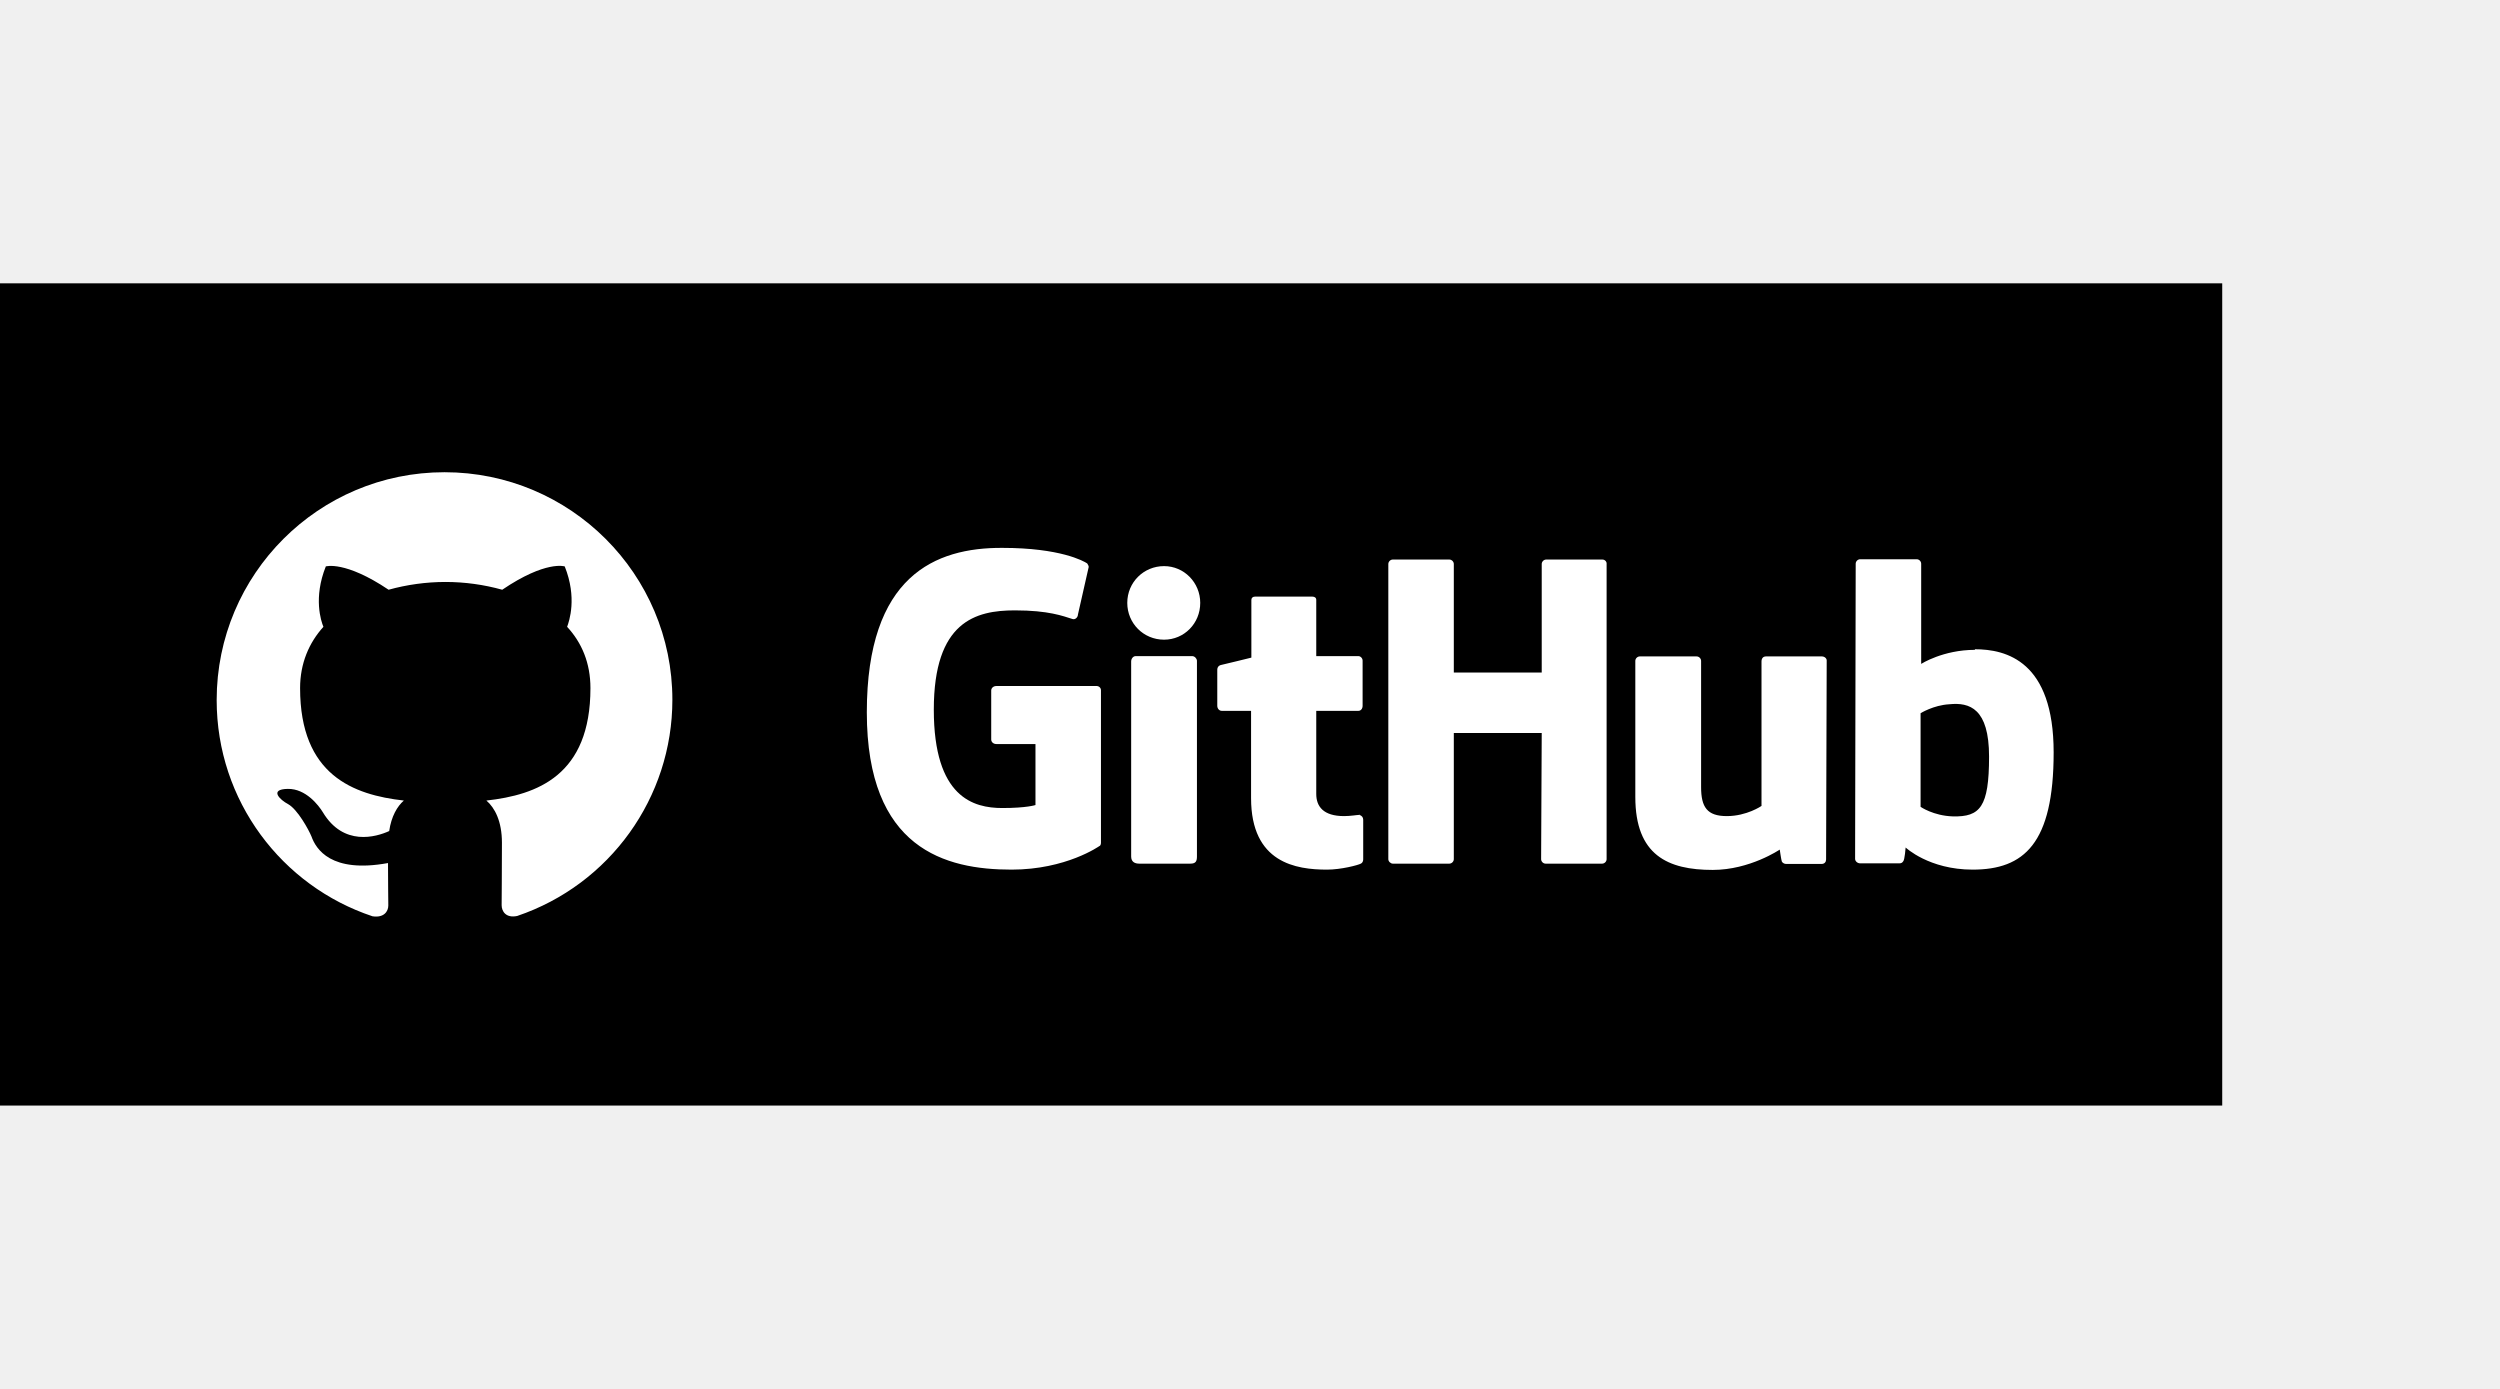
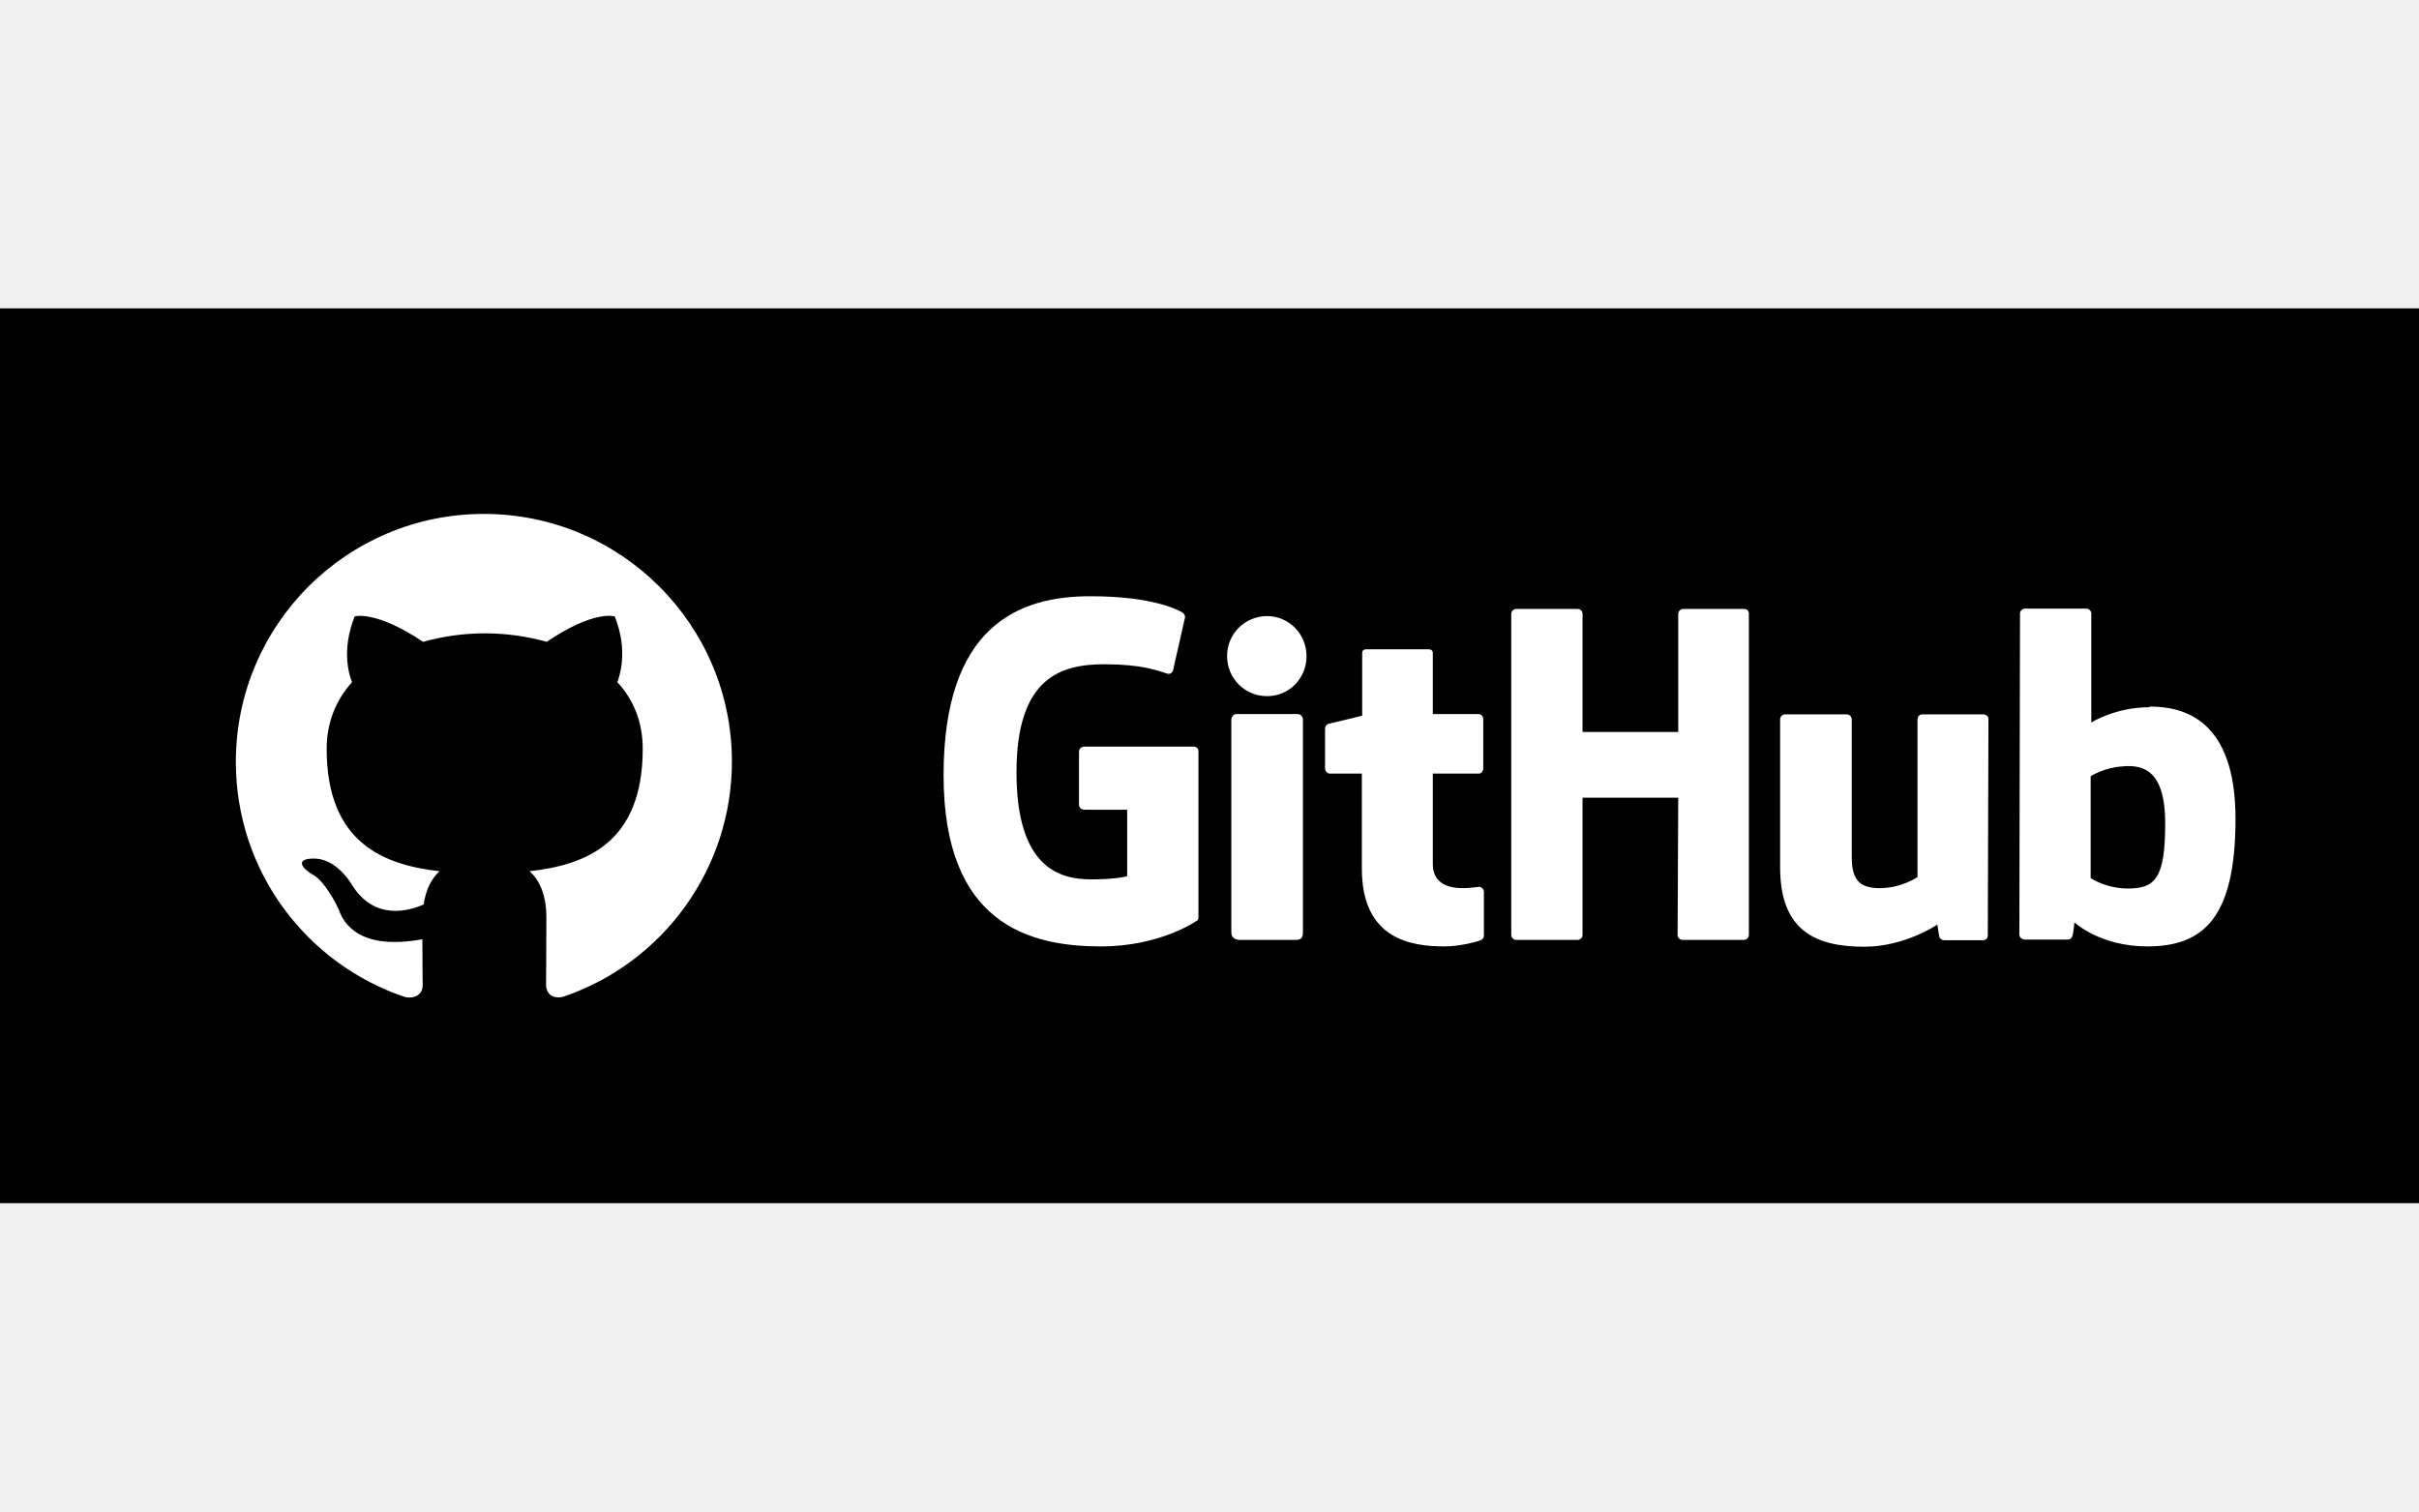
- <svg xmlns="http://www.w3.org/2000/svg" width="450" height="250" viewBox="0 0 450 250" fill="none">
-   <rect y="51" width="400" height="148" fill="black" />
+ <svg xmlns="http://www.w3.org/2000/svg" width="400" height="250" viewBox="0 0 400 250" fill="none">
+   <path d="M400 51H0V199H400V51Z" fill="black" />
  <path d="M244.677 146.629H244.569C244.623 146.629 244.623 146.683 244.677 146.683H244.731L244.677 146.629ZM244.677 146.683C244.246 146.683 243.116 146.898 241.932 146.898C238.218 146.898 236.926 145.176 236.926 142.915V127.952H244.516C244.946 127.952 245.269 127.575 245.269 127.037V118.909C245.269 118.479 244.892 118.102 244.516 118.102H236.926V107.983C236.926 107.606 236.657 107.391 236.227 107.391H225.892C225.462 107.391 225.246 107.66 225.246 107.983V118.371C225.246 118.371 220.026 119.663 219.703 119.717C219.326 119.824 219.11 120.147 219.11 120.524V127.037C219.11 127.575 219.487 127.952 219.918 127.952H225.193V143.669C225.193 155.348 233.32 156.533 238.864 156.533C241.394 156.533 244.462 155.725 244.946 155.456C245.215 155.348 245.377 155.026 245.377 154.703V147.544C245.377 147.113 245.108 146.79 244.677 146.683ZM358.031 136.187C358.031 127.521 354.533 126.391 350.873 126.768C348.02 126.929 345.705 128.382 345.705 128.382V145.23C345.705 145.23 348.02 146.844 351.518 146.952C356.416 147.06 358.031 145.283 358.031 136.187ZM369.657 135.433C369.657 151.85 364.329 156.533 355.071 156.533C347.212 156.533 343.014 152.55 343.014 152.55C343.014 152.55 342.853 154.756 342.584 155.026C342.422 155.295 342.207 155.402 341.884 155.402H334.833C334.348 155.402 333.918 155.026 333.918 154.595L334.025 101.47C334.025 101.04 334.402 100.663 334.833 100.663H345.006C345.436 100.663 345.813 101.04 345.813 101.47V119.501C345.813 119.501 349.742 116.972 355.501 116.972L355.448 116.864C361.153 116.864 369.657 119.017 369.657 135.433ZM327.943 118.156H317.878C317.34 118.156 317.071 118.533 317.071 119.071V145.068C317.071 145.068 314.433 146.898 310.827 146.898C307.275 146.898 306.198 145.283 306.198 141.677V118.963C306.198 118.533 305.822 118.156 305.391 118.156H295.164C294.734 118.156 294.357 118.533 294.357 118.963V143.453C294.357 153.949 300.224 156.586 308.297 156.586C314.972 156.586 320.354 152.926 320.354 152.926C320.354 152.926 320.623 154.81 320.731 155.079C320.839 155.295 321.161 155.51 321.484 155.51H327.89C328.428 155.51 328.697 155.133 328.697 154.703L328.805 118.963C328.858 118.533 328.428 118.156 327.943 118.156ZM214.589 118.102H204.416C203.986 118.102 203.609 118.533 203.609 119.071V154.164C203.609 155.133 204.255 155.456 205.062 155.456H214.266C215.235 155.456 215.45 155.026 215.45 154.164V118.909C215.397 118.479 215.02 118.102 214.589 118.102ZM209.53 101.901C205.87 101.901 202.909 104.807 202.909 108.521C202.909 112.181 205.816 115.142 209.53 115.142C213.136 115.142 216.042 112.235 216.042 108.521C216.042 104.861 213.136 101.901 209.53 101.901ZM288.436 100.717H278.317C277.887 100.717 277.51 101.094 277.51 101.524V121.062H261.686V101.524C261.686 101.094 261.309 100.717 260.878 100.717H250.705C250.275 100.717 249.898 101.094 249.898 101.524V154.649C249.898 155.079 250.329 155.456 250.705 155.456H260.878C261.309 155.456 261.686 155.079 261.686 154.649V131.935H277.51L277.402 154.649C277.402 155.079 277.779 155.456 278.21 155.456H288.382C288.813 155.456 289.19 155.079 289.19 154.649V101.524C289.244 101.094 288.867 100.717 288.436 100.717ZM198.173 124.238V151.688C198.173 151.85 198.119 152.227 197.904 152.281C197.904 152.281 191.929 156.533 182.079 156.533C170.184 156.533 156.028 152.819 156.028 128.221C156.028 103.623 168.354 98.564 180.411 98.618C190.853 98.618 195.051 100.986 195.697 101.416C195.858 101.686 195.966 101.847 195.966 102.062L194.028 110.62C194.028 111.051 193.598 111.589 193.059 111.428C191.337 110.89 188.754 109.867 182.671 109.867C175.62 109.867 168.085 111.858 168.085 127.737C168.085 143.561 175.244 145.445 180.411 145.445C184.824 145.445 186.385 144.907 186.385 144.907V133.926H179.334C178.796 133.926 178.419 133.55 178.419 133.119V124.292C178.419 123.861 178.796 123.484 179.334 123.484H197.258C197.796 123.431 198.173 123.807 198.173 124.238Z" fill="white" />
  <path fill-rule="evenodd" clip-rule="evenodd" d="M80.014 85C57.354 85 39 103.354 39 126.014C39 144.153 50.734 159.493 67.043 164.929C69.088 165.252 69.895 164.068 69.895 162.991C69.895 162.023 69.841 158.793 69.841 155.348C59.561 157.232 56.87 152.819 56.062 150.558C55.578 149.374 53.586 145.714 51.864 144.745C50.411 143.991 48.365 142.054 51.81 142C55.04 141.946 57.354 144.96 58.108 146.198C61.822 152.388 67.688 150.666 70.057 149.589C70.433 146.952 71.51 145.122 72.694 144.099C63.598 143.076 54.017 139.524 54.017 123.861C54.017 119.394 55.632 115.68 58.215 112.827C57.785 111.805 56.385 107.606 58.646 101.955C58.646 101.955 62.091 100.878 69.949 106.153C73.232 105.238 76.731 104.754 80.176 104.754C83.674 104.754 87.119 105.238 90.402 106.153C98.261 100.824 101.652 101.955 101.652 101.955C103.912 107.606 102.459 111.805 102.082 112.827C104.72 115.68 106.28 119.34 106.28 123.861C106.28 139.578 96.7 143.076 87.55 144.099C89.057 145.391 90.348 147.813 90.348 151.688C90.348 157.178 90.295 161.592 90.295 162.938C90.295 164.014 91.048 165.306 93.094 164.875C109.779 159.224 121.028 143.561 121.028 125.96C121.028 103.354 102.674 85 80.014 85Z" fill="white" />
</svg>
